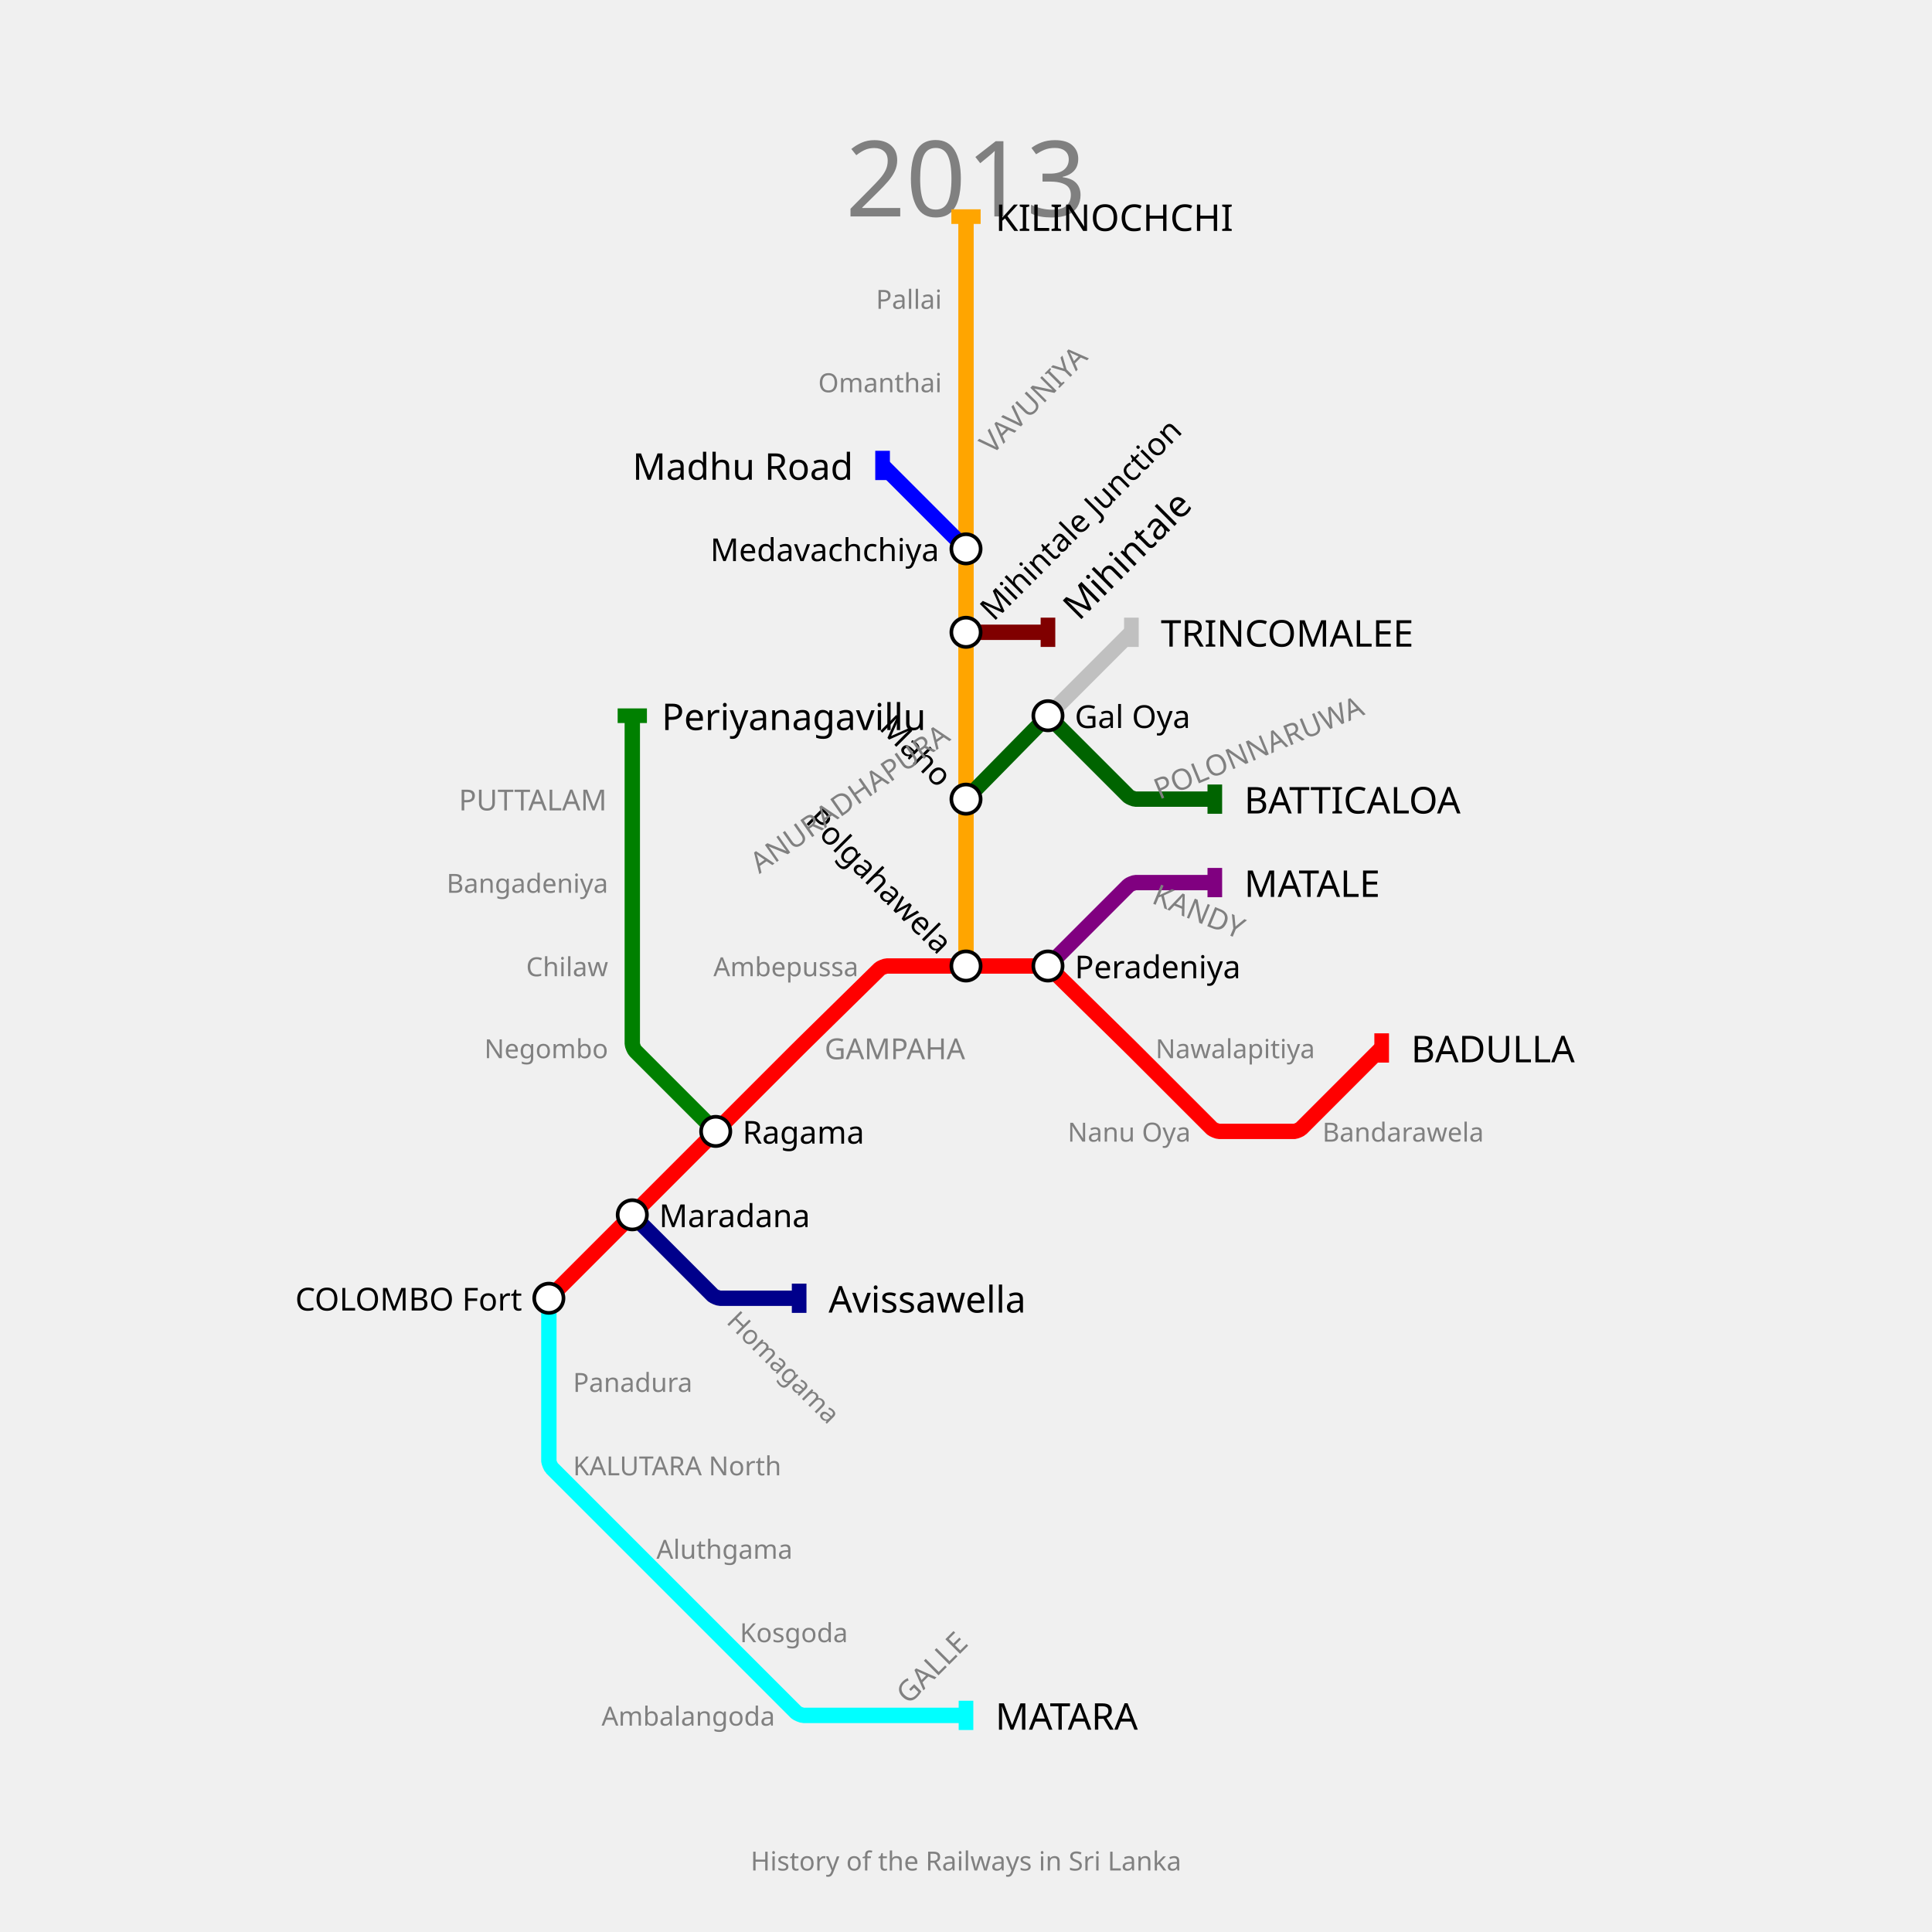
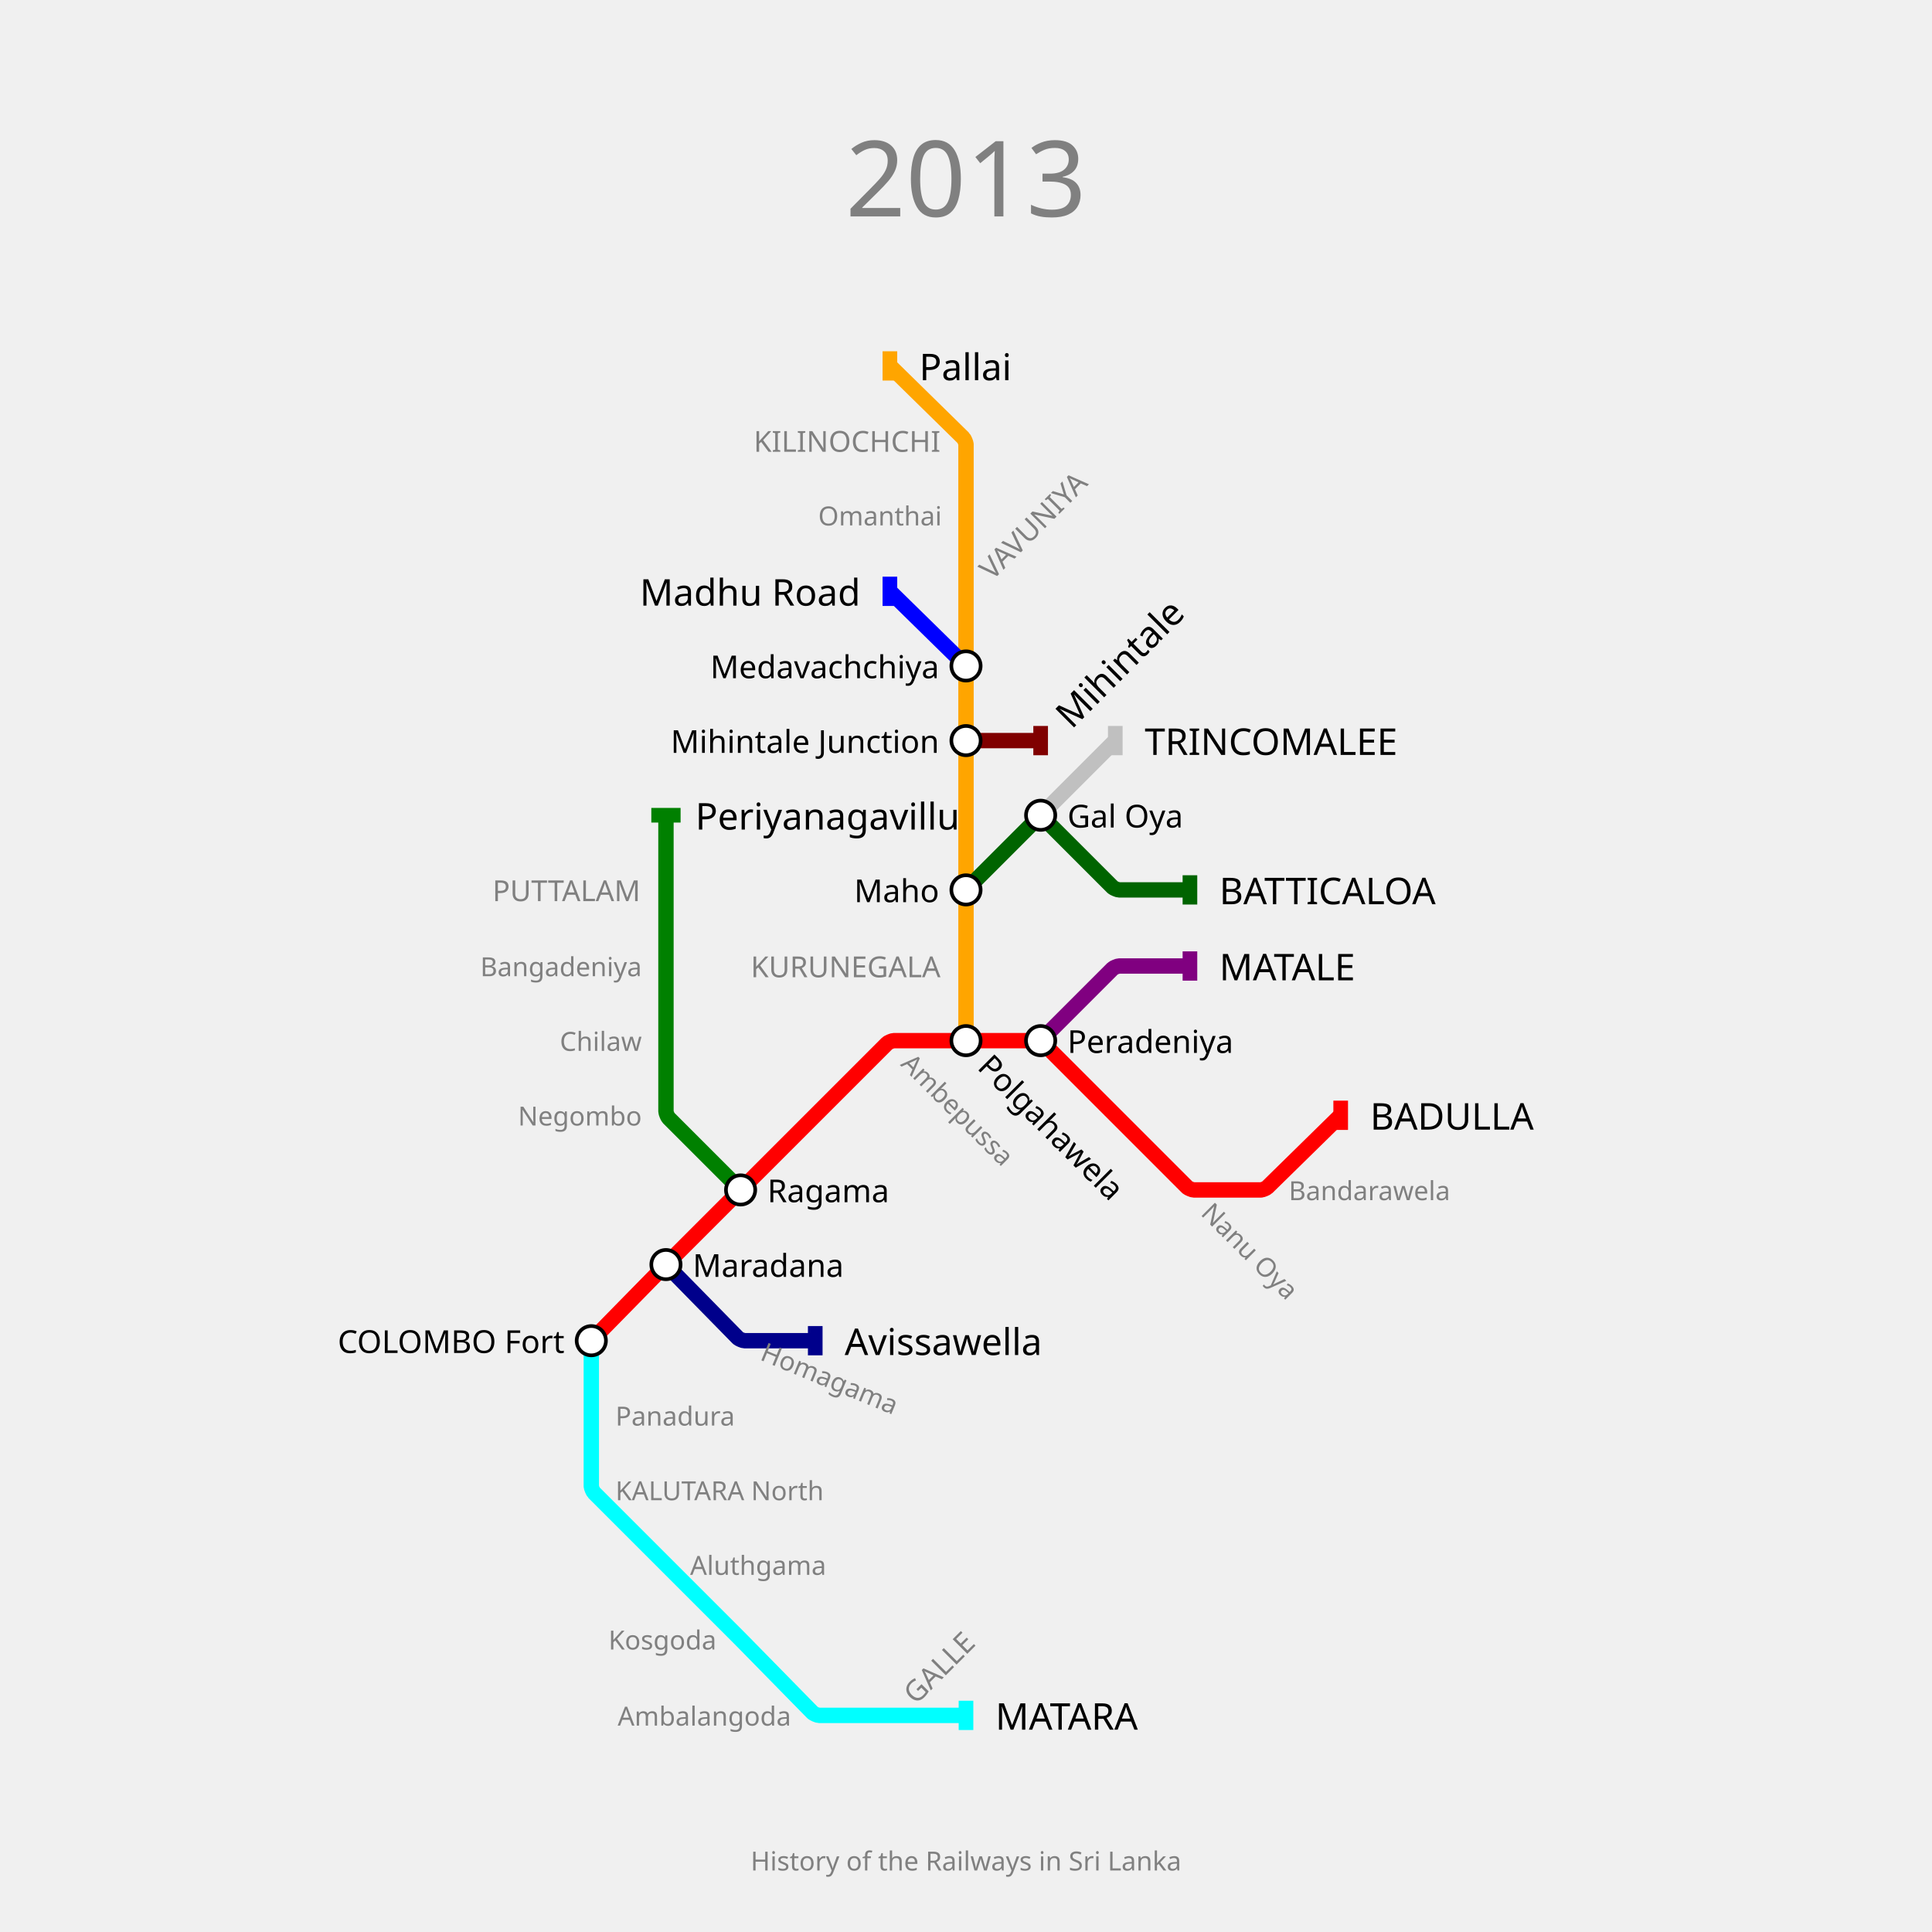
<svg xmlns="http://www.w3.org/2000/svg" width="1320" height="1320" padding="148">
  <text fill="gray" stroke="none" font-size="72" font-family="p22" x="660.0" y="92.0" text-anchor="middle" dominant-baseline="hanging">2013</text>
  <text fill="gray" stroke="none" font-size="18" font-family="p22" x="660.0" y="1264.0" text-anchor="middle" dominant-baseline="text-top">History of the Railways in Sri Lanka</text>
  <g>
-     <path fill="none" stroke-width="10.5" stroke-opacity="1" d="M 375.0,887.0 L 432.0,830.0 L 489.0,773.0 L 543.175,718.825 C 544.117,717.883 547.9,714.133 548.85,713.2 L 600.967,661.997 C 601.645,661.332 604.9,660.0 605.85,660.0 L 660.0,660.0 L 713.2,660.0 C 714.133,660.0 717.332,661.308 717.997,661.962 L 770.25,713.298 C 771.167,714.199 774.817,717.817 775.726,718.726 L 827.985,770.985 C 828.656,771.656 831.9,773.0 832.85,773.0 L 884.293,773.0 C 885.195,773.0 888.276,771.724 888.914,771.086 L 944.0,716.0" stroke="red" />
-     <rect stroke="none" fill-opacity="1" x="939" y="706" width="10" height="20" fill="red" />
+     <path fill="none" stroke-width="10.5" stroke-opacity="1" d="M 404.0,916.0 L 452.475,866.575 C 453.317,865.716 456.7,862.3 457.55,861.45 L 506.0,813.0 L 557.0,762.0 L 606.162,712.838 C 606.774,712.226 609.733,711.0 610.6,711.0 L 660.0,711.0 L 708.45,711.0 C 709.3,711.0 712.202,712.202 712.803,712.803 L 762.0,762.0 L 811.197,811.197 C 811.798,811.798 814.7,813.0 815.55,813.0 L 861.577,813.0 C 862.385,813.0 865.153,811.869 865.73,811.304 L 916.0,762.0" stroke="red" />
+     <rect stroke="none" fill-opacity="1" x="911" y="752" width="10" height="20" fill="red" />
  </g>
  <g>
-     <path fill="none" stroke-width="10.5" stroke-opacity="1" d="M 716.0,660.0 L 770.985,605.015 C 771.656,604.344 774.9,603.0 775.85,603.0 L 830.0,603.0" stroke="purple" />
-     <rect stroke="none" fill-opacity="1" x="825" y="593" width="10" height="20" fill="purple" />
+     <path fill="none" stroke-width="10.5" stroke-opacity="1" d="M 711.0,711.0 L 760.197,661.803 C 760.798,661.202 763.7,660.0 764.55,660.0 L 813.0,660.0" stroke="purple" />
+     <rect stroke="none" fill-opacity="1" x="808" y="650" width="10" height="20" fill="purple" />
  </g>
  <g>
-     <path fill="none" stroke-width="10.5" stroke-opacity="1" d="M 375.0,887.0 L 375.0,944.0 L 375.0,998.15 C 375.0,999.1 376.344,1002.344 377.015,1003.015 L 432.0,1058.0 L 489.0,1115.0 L 543.985,1169.985 C 544.656,1170.656 547.9,1172.0 548.85,1172.0 L 603.0,1172.0 L 660.0,1172.0" stroke="cyan" />
+     <path fill="none" stroke-width="10.5" stroke-opacity="1" d="M 404.0,916.0 L 404.0,967.0 L 404.0,1015.45 C 404.0,1016.3 405.202,1019.202 405.803,1019.803 L 455.0,1069.0 L 503.45,1117.45 C 504.3,1118.3 507.683,1121.716 508.525,1122.575 L 555.214,1170.179 C 555.81,1170.786 558.7,1172.0 559.55,1172.0 L 608.0,1172.0 L 660.0,1172.0" stroke="cyan" />
    <rect stroke="none" fill-opacity="1" x="655" y="1162" width="10" height="20" fill="cyan" />
  </g>
  <g>
-     <path fill="none" stroke-width="10.5" stroke-opacity="1" d="M 660.0,660.0 L 660.0,603.0 L 660.0,546.0 L 660.0,489.0 L 660.0,432.0 L 660.0,375.0 L 660.0,318.0 L 660.0,261.0 L 660.0,204.0 L 660.0,148.0" stroke="orange" />
-     <rect stroke="none" fill-opacity="1" x="650" y="143" width="20" height="10" fill="orange" />
+     <path fill="none" stroke-width="10.5" stroke-opacity="1" d="M 660.0,711.0 L 660.0,660.0 L 660.0,608.0 L 660.0,557.0 L 660.0,506.0 L 660.0,455.0 L 660.0,404.0 L 660.0,352.0 L 660.0,303.55 C 660.0,302.7 658.786,299.81 658.179,299.214 L 608.0,250.0" stroke="orange" />
+     <rect stroke="none" fill-opacity="1" x="603" y="240" width="10" height="20" fill="orange" />
  </g>
  <g>
-     <path fill="none" stroke-width="10.5" stroke-opacity="1" d="M 432.0,830.0 L 486.985,884.985 C 487.656,885.656 490.9,887.0 491.85,887.0 L 546.0,887.0" stroke="darkblue" />
-     <rect stroke="none" fill-opacity="1" x="541" y="877" width="10" height="20" fill="darkblue" />
+     <path fill="none" stroke-width="10.5" stroke-opacity="1" d="M 455.0,864.0 L 504.214,914.179 C 504.81,914.786 507.7,916.0 508.55,916.0 L 557.0,916.0" stroke="darkblue" />
+     <rect stroke="none" fill-opacity="1" x="552" y="906" width="10" height="20" fill="darkblue" />
  </g>
  <g>
-     <path fill="none" stroke-width="10.5" stroke-opacity="1" d="M 489.0,773.0 L 433.98,717.98 C 433.32,717.32 432.0,714.133 432.0,713.2 L 432.0,660.0 L 432.0,603.0 L 432.0,546.0 L 432.0,489.0" stroke="green" />
-     <rect stroke="none" fill-opacity="1" x="422" y="484" width="20" height="10" fill="green" />
+     <path fill="none" stroke-width="10.5" stroke-opacity="1" d="M 506.0,813.0 L 456.803,763.803 C 456.202,763.202 455.0,760.3 455.0,759.45 L 455.0,711.0 L 455.0,660.0 L 455.0,608.0 L 455.0,557.0" stroke="green" />
+     <rect stroke="none" fill-opacity="1" x="445" y="552" width="20" height="10" fill="green" />
  </g>
  <g>
-     <path fill="none" stroke-width="10.5" stroke-opacity="1" d="M 660.0,546.0 L 713.2,491.85 C 714.133,490.9 717.883,490.883 718.825,491.825 L 770.985,543.985 C 771.656,544.656 774.9,546.0 775.85,546.0 L 830.0,546.0" stroke="darkgreen" />
-     <rect stroke="none" fill-opacity="1" x="825" y="536" width="10" height="20" fill="darkgreen" />
+     <path fill="none" stroke-width="10.5" stroke-opacity="1" d="M 660.0,608.0 L 708.45,559.55 C 709.3,558.7 712.7,558.7 713.55,559.55 L 760.197,606.197 C 760.798,606.798 763.7,608.0 764.55,608.0 L 813.0,608.0" stroke="darkgreen" />
+     <rect stroke="none" fill-opacity="1" x="808" y="598" width="10" height="20" fill="darkgreen" />
  </g>
  <g>
-     <path fill="none" stroke-width="10.5" stroke-opacity="1" d="M 716.0,489.0 L 773.0,432.0" stroke="silver" />
-     <rect stroke="none" fill-opacity="1" x="768" y="422" width="10" height="20" fill="silver" />
+     <path fill="none" stroke-width="10.5" stroke-opacity="1" d="M 711.0,557.0 L 762.0,506.0" stroke="silver" />
+     <rect stroke="none" fill-opacity="1" x="757" y="496" width="10" height="20" fill="silver" />
  </g>
  <g>
-     <path fill="none" stroke-width="10.5" stroke-opacity="1" d="M 660.0,432.0 L 716.0,432.0" stroke="maroon" />
-     <rect stroke="none" fill-opacity="1" x="711" y="422" width="10" height="20" fill="maroon" />
+     <path fill="none" stroke-width="10.5" stroke-opacity="1" d="M 660.0,506.0 L 711.0,506.0" stroke="maroon" />
+     <rect stroke="none" fill-opacity="1" x="706" y="496" width="10" height="20" fill="maroon" />
  </g>
  <g>
-     <path fill="none" stroke-width="10.5" stroke-opacity="1" d="M 660.0,375.0 L 603.0,318.0" stroke="blue" />
-     <rect stroke="none" fill-opacity="1" x="598" y="308" width="10" height="20" fill="blue" />
+     <path fill="none" stroke-width="10.5" stroke-opacity="1" d="M 660.0,455.0 L 608.0,404.0" stroke="blue" />
+     <rect stroke="none" fill-opacity="1" x="603" y="394" width="10" height="20" fill="blue" />
  </g>
  <g>
-     <text fill="black" stroke="none" font-size="25.2" font-family="p22" font-weight="100" text-anchor="start" dominant-baseline="central" x="964.1" y="716" transform="translate(944,716) rotate(0) translate(-944,-716)">BADULLA</text>
+     <text fill="black" stroke="none" font-size="25.2" font-family="p22" font-weight="100" text-anchor="start" dominant-baseline="central" x="936.1" y="762" transform="translate(916,762) rotate(0) translate(-916,-762)">BADULLA</text>
  </g>
  <g>
-     <text fill="black" stroke="none" font-size="25.2" font-family="p22" font-weight="100" text-anchor="start" dominant-baseline="central" x="850.1" y="603" transform="translate(830,603) rotate(0) translate(-830,-603)">MATALE</text>
+     <text fill="black" stroke="none" font-size="25.2" font-family="p22" font-weight="100" text-anchor="start" dominant-baseline="central" x="833.1" y="660" transform="translate(813,660) rotate(0) translate(-813,-660)">MATALE</text>
  </g>
  <g>
    <text fill="black" stroke="none" font-size="25.2" font-family="p22" font-weight="100" text-anchor="start" dominant-baseline="central" x="680.1" y="1172" transform="translate(660,1172) rotate(0) translate(-660,-1172)">MATARA</text>
  </g>
  <g>
-     <text fill="black" stroke="none" font-size="25.2" font-family="p22" font-weight="100" text-anchor="start" dominant-baseline="central" x="680.1" y="148" transform="translate(660,148) rotate(0) translate(-660,-148)">KILINOCHCHI</text>
+     <text fill="black" stroke="none" font-size="25.2" font-family="p22" font-weight="100" text-anchor="start" dominant-baseline="central" x="628.1" y="250" transform="translate(608,250) rotate(0) translate(-608,-250)">Pallai</text>
  </g>
  <g>
-     <text fill="black" stroke="none" font-size="25.2" font-family="p22" font-weight="100" text-anchor="start" dominant-baseline="central" x="566.1" y="887" transform="translate(546,887) rotate(0) translate(-546,-887)">Avissawella</text>
+     <text fill="black" stroke="none" font-size="25.2" font-family="p22" font-weight="100" text-anchor="start" dominant-baseline="central" x="577.1" y="916" transform="translate(557,916) rotate(0) translate(-557,-916)">Avissawella</text>
  </g>
  <g>
-     <text fill="black" stroke="none" font-size="25.2" font-family="p22" font-weight="100" text-anchor="start" dominant-baseline="central" x="452.1" y="489" transform="translate(432,489) rotate(0) translate(-432,-489)">Periyanagavillu</text>
+     <text fill="black" stroke="none" font-size="25.2" font-family="p22" font-weight="100" text-anchor="start" dominant-baseline="central" x="475.1" y="557" transform="translate(455,557) rotate(0) translate(-455,-557)">Periyanagavillu</text>
  </g>
  <g>
-     <text fill="black" stroke="none" font-size="25.2" font-family="p22" font-weight="100" text-anchor="start" dominant-baseline="central" x="850.1" y="546" transform="translate(830,546) rotate(0) translate(-830,-546)">BATTICALOA</text>
+     <text fill="black" stroke="none" font-size="25.2" font-family="p22" font-weight="100" text-anchor="start" dominant-baseline="central" x="833.1" y="608" transform="translate(813,608) rotate(0) translate(-813,-608)">BATTICALOA</text>
  </g>
  <g>
-     <text fill="black" stroke="none" font-size="25.2" font-family="p22" font-weight="100" text-anchor="start" dominant-baseline="central" x="793.1" y="432" transform="translate(773,432) rotate(0) translate(-773,-432)">TRINCOMALEE</text>
+     <text fill="black" stroke="none" font-size="25.2" font-family="p22" font-weight="100" text-anchor="start" dominant-baseline="central" x="782.1" y="506" transform="translate(762,506) rotate(0) translate(-762,-506)">TRINCOMALEE</text>
  </g>
  <g>
-     <text fill="black" stroke="none" font-size="25.2" font-family="p22" font-weight="100" text-anchor="start" dominant-baseline="central" x="736.1" y="432" transform="translate(716,432) rotate(-45) translate(-716,-432)">Mihintale</text>
+     <text fill="black" stroke="none" font-size="25.2" font-family="p22" font-weight="100" text-anchor="start" dominant-baseline="central" x="731.1" y="506" transform="translate(711,506) rotate(-45) translate(-711,-506)">Mihintale</text>
  </g>
  <g>
-     <text fill="black" stroke="none" font-size="25.2" font-family="p22" font-weight="100" text-anchor="end" dominant-baseline="central" x="582.9" y="318" transform="translate(603,318) rotate(0) translate(-603,-318)">Madhu Road</text>
+     <text fill="black" stroke="none" font-size="25.2" font-family="p22" font-weight="100" text-anchor="end" dominant-baseline="central" x="587.9" y="404" transform="translate(608,404) rotate(0) translate(-608,-404)">Madhu Road</text>
  </g>
  <g>
-     <circle r="10" fill="white" stroke="black" stroke-width="2.5" cx="375" cy="887" />
-     <text fill="black" stroke="none" font-size="21.6" font-family="p22" font-weight="100" text-anchor="end" dominant-baseline="central" x="356.7" y="887" transform="translate(375,887) rotate(0) translate(-375,-887)">COLOMBO Fort</text>
+     <circle r="10" fill="white" stroke="black" stroke-width="2.5" cx="404" cy="916" />
+     <text fill="black" stroke="none" font-size="21.6" font-family="p22" font-weight="100" text-anchor="end" dominant-baseline="central" x="385.7" y="916" transform="translate(404,916) rotate(0) translate(-404,-916)">COLOMBO Fort</text>
  </g>
  <g>
-     <circle r="10" fill="white" stroke="black" stroke-width="2.5" cx="432" cy="830" />
-     <text fill="black" stroke="none" font-size="21.6" font-family="p22" font-weight="100" text-anchor="start" dominant-baseline="central" x="450.3" y="830" transform="translate(432,830) rotate(0) translate(-432,-830)">Maradana</text>
+     <circle r="10" fill="white" stroke="black" stroke-width="2.5" cx="455" cy="864" />
+     <text fill="black" stroke="none" font-size="21.6" font-family="p22" font-weight="100" text-anchor="start" dominant-baseline="central" x="473.3" y="864" transform="translate(455,864) rotate(0) translate(-455,-864)">Maradana</text>
  </g>
  <g>
-     <circle r="10" fill="white" stroke="black" stroke-width="2.5" cx="489" cy="773" />
-     <text fill="black" stroke="none" font-size="21.6" font-family="p22" font-weight="100" text-anchor="start" dominant-baseline="central" x="507.3" y="773" transform="translate(489,773) rotate(0) translate(-489,-773)">Ragama</text>
+     <circle r="10" fill="white" stroke="black" stroke-width="2.5" cx="506" cy="813" />
+     <text fill="black" stroke="none" font-size="21.6" font-family="p22" font-weight="100" text-anchor="start" dominant-baseline="central" x="524.3" y="813" transform="translate(506,813) rotate(0) translate(-506,-813)">Ragama</text>
  </g>
  <g>
-     <circle r="10" fill="white" stroke="black" stroke-width="2.5" cx="660" cy="660" />
-     <text fill="black" stroke="none" font-size="21.6" font-family="p22" font-weight="100" text-anchor="end" dominant-baseline="central" x="641.7" y="660" transform="translate(660,660) rotate(45) translate(-660,-660)">Polgahawela</text>
+     <circle r="10" fill="white" stroke="black" stroke-width="2.5" cx="660" cy="711" />
+     <text fill="black" stroke="none" font-size="21.6" font-family="p22" font-weight="100" text-anchor="start" dominant-baseline="central" x="678.3" y="711" transform="translate(660,711) rotate(-315) translate(-660,-711)">Polgahawela</text>
  </g>
  <g>
-     <circle r="10" fill="white" stroke="black" stroke-width="2.5" cx="716" cy="660" />
-     <text fill="black" stroke="none" font-size="21.6" font-family="p22" font-weight="100" text-anchor="start" dominant-baseline="central" x="734.3" y="660" transform="translate(716,660) rotate(0) translate(-716,-660)">Peradeniya</text>
+     <circle r="10" fill="white" stroke="black" stroke-width="2.5" cx="711" cy="711" />
+     <text fill="black" stroke="none" font-size="21.6" font-family="p22" font-weight="100" text-anchor="start" dominant-baseline="central" x="729.3" y="711" transform="translate(711,711) rotate(0) translate(-711,-711)">Peradeniya</text>
  </g>
  <g>
-     <circle r="10" fill="white" stroke="black" stroke-width="2.5" cx="660" cy="546" />
-     <text fill="black" stroke="none" font-size="21.6" font-family="p22" font-weight="100" text-anchor="end" dominant-baseline="central" x="641.7" y="546" transform="translate(660,546) rotate(45) translate(-660,-546)">Maho</text>
+     <circle r="10" fill="white" stroke="black" stroke-width="2.5" cx="660" cy="608" />
+     <text fill="black" stroke="none" font-size="21.6" font-family="p22" font-weight="100" text-anchor="end" dominant-baseline="central" x="641.7" y="608" transform="translate(660,608) rotate(0) translate(-660,-608)">Maho</text>
  </g>
  <g>
-     <circle r="10" fill="white" stroke="black" stroke-width="2.5" cx="660" cy="432" />
-     <text fill="black" stroke="none" font-size="21.6" font-family="p22" font-weight="100" text-anchor="start" dominant-baseline="central" x="678.3" y="432" transform="translate(660,432) rotate(-45) translate(-660,-432)">Mihintale Junction</text>
+     <circle r="10" fill="white" stroke="black" stroke-width="2.5" cx="660" cy="506" />
+     <text fill="black" stroke="none" font-size="21.6" font-family="p22" font-weight="100" text-anchor="end" dominant-baseline="central" x="641.7" y="506" transform="translate(660,506) rotate(0) translate(-660,-506)">Mihintale Junction</text>
  </g>
  <g>
-     <circle r="10" fill="white" stroke="black" stroke-width="2.5" cx="660" cy="375" />
-     <text fill="black" stroke="none" font-size="21.6" font-family="p22" font-weight="100" text-anchor="end" dominant-baseline="central" x="641.7" y="375" transform="translate(660,375) rotate(0) translate(-660,-375)">Medavachchiya</text>
+     <circle r="10" fill="white" stroke="black" stroke-width="2.5" cx="660" cy="455" />
+     <text fill="black" stroke="none" font-size="21.6" font-family="p22" font-weight="100" text-anchor="end" dominant-baseline="central" x="641.7" y="455" transform="translate(660,455) rotate(0) translate(-660,-455)">Medavachchiya</text>
  </g>
  <g>
-     <circle r="10" fill="white" stroke="black" stroke-width="2.5" cx="716" cy="489" />
-     <text fill="black" stroke="none" font-size="21.6" font-family="p22" font-weight="100" text-anchor="start" dominant-baseline="central" x="734.3" y="489" transform="translate(716,489) rotate(0) translate(-716,-489)">Gal Oya</text>
+     <circle r="10" fill="white" stroke="black" stroke-width="2.5" cx="711" cy="557" />
+     <text fill="black" stroke="none" font-size="21.6" font-family="p22" font-weight="100" text-anchor="start" dominant-baseline="central" x="729.3" y="557" transform="translate(711,557) rotate(0) translate(-711,-557)">Gal Oya</text>
+   </g>
+   <g />
+   <g />
+   <g>
+     <text fill="gray" stroke="none" font-size="19.8" font-family="p22" font-weight="100" text-anchor="start" dominant-baseline="central" x="625.4" y="1172" transform="translate(608,1172) rotate(-45) translate(-608,-1172)">GALLE</text>
  </g>
  <g>
-     <text fill="gray" stroke="none" font-size="19.8" font-family="p22" font-weight="100" text-anchor="start" dominant-baseline="central" x="563.4" y="716" transform="translate(546,716) rotate(0) translate(-546,-716)">GAMPAHA</text>
-   </g>
-   <g>
-     <text fill="gray" stroke="none" font-size="19.8" font-family="p22" font-weight="100" text-anchor="start" dominant-baseline="central" x="790.4" y="603" transform="translate(773,603) rotate(-337.5) translate(-773,-603)">KANDY</text>
-   </g>
-   <g>
-     <text fill="gray" stroke="none" font-size="19.8" font-family="p22" font-weight="100" text-anchor="start" dominant-baseline="central" x="620.4" y="1172" transform="translate(603,1172) rotate(-45) translate(-603,-1172)">GALLE</text>
+     <text fill="gray" stroke="none" font-size="19.8" font-family="p22" font-weight="100" text-anchor="end" dominant-baseline="central" x="642.6" y="660" transform="translate(660,660) rotate(0) translate(-660,-660)">KURUNEGALA</text>
  </g>
  <g />
  <g>
-     <text fill="gray" stroke="none" font-size="19.8" font-family="p22" font-weight="100" text-anchor="end" dominant-baseline="central" x="642.6" y="489" transform="translate(660,489) rotate(-35) translate(-660,-489)">ANURADHAPURA</text>
+     <text fill="gray" stroke="none" font-size="19.8" font-family="p22" font-weight="100" text-anchor="start" dominant-baseline="central" x="677.4" y="404" transform="translate(660,404) rotate(-45) translate(-660,-404)">VAVUNIYA</text>
  </g>
  <g>
-     <text fill="gray" stroke="none" font-size="19.8" font-family="p22" font-weight="100" text-anchor="start" dominant-baseline="central" x="677.4" y="318" transform="translate(660,318) rotate(-45) translate(-660,-318)">VAVUNIYA</text>
+     <text fill="gray" stroke="none" font-size="19.8" font-family="p22" font-weight="100" text-anchor="end" dominant-baseline="central" x="642.6" y="301" transform="translate(660,301) rotate(0) translate(-660,-301)">KILINOCHCHI</text>
  </g>
  <g>
-     <text fill="gray" stroke="none" font-size="19.8" font-family="p22" font-weight="100" text-anchor="end" dominant-baseline="central" x="414.6" y="546" transform="translate(432,546) rotate(0) translate(-432,-546)">PUTTALAM</text>
+     <text fill="gray" stroke="none" font-size="19.8" font-family="p22" font-weight="100" text-anchor="end" dominant-baseline="central" x="437.6" y="608" transform="translate(455,608) rotate(0) translate(-455,-608)">PUTTALAM</text>
+   </g>
+   <g />
+   <g>
+     <text fill="gray" stroke="none" font-size="18" font-family="p22" font-weight="100" text-anchor="start" dominant-baseline="central" x="624.5" y="711" transform="translate(608,711) rotate(-315) translate(-608,-711)">Ambepussa</text>
+   </g>
+   <g />
+   <g>
+     <text fill="gray" stroke="none" font-size="18" font-family="p22" font-weight="100" text-anchor="start" dominant-baseline="central" x="829.5" y="813" transform="translate(813,813) rotate(-315) translate(-813,-813)">Nanu Oya</text>
  </g>
  <g>
-     <text fill="gray" stroke="none" font-size="19.8" font-family="p22" font-weight="100" text-anchor="start" dominant-baseline="central" x="790.4" y="546" transform="translate(773,546) rotate(-22.5) translate(-773,-546)">POLONNARUWA</text>
+     <text fill="gray" stroke="none" font-size="18" font-family="p22" font-weight="100" text-anchor="start" dominant-baseline="central" x="880.5" y="813" transform="translate(864,813) rotate(0) translate(-864,-813)">Bandarawela</text>
  </g>
  <g>
-     <text fill="gray" stroke="none" font-size="18" font-family="p22" font-weight="100" text-anchor="end" dominant-baseline="central" x="586.5" y="660" transform="translate(603,660) rotate(0) translate(-603,-660)">Ambepussa</text>
+     <text fill="gray" stroke="none" font-size="18" font-family="p22" font-weight="100" text-anchor="start" dominant-baseline="central" x="420.5" y="967" transform="translate(404,967) rotate(0) translate(-404,-967)">Panadura</text>
  </g>
  <g>
-     <text fill="gray" stroke="none" font-size="18" font-family="p22" font-weight="100" text-anchor="start" dominant-baseline="central" x="789.5" y="716" transform="translate(773,716) rotate(0) translate(-773,-716)">Nawalapitiya</text>
+     <text fill="gray" stroke="none" font-size="18" font-family="p22" font-weight="100" text-anchor="start" dominant-baseline="central" x="420.5" y="1018" transform="translate(404,1018) rotate(0) translate(-404,-1018)">KALUTARA North</text>
  </g>
  <g>
-     <text fill="gray" stroke="none" font-size="18" font-family="p22" font-weight="100" text-anchor="end" dominant-baseline="central" x="813.5" y="773" transform="translate(830,773) rotate(0) translate(-830,-773)">Nanu Oya</text>
+     <text fill="gray" stroke="none" font-size="18" font-family="p22" font-weight="100" text-anchor="start" dominant-baseline="central" x="471.5" y="1069" transform="translate(455,1069) rotate(0) translate(-455,-1069)">Aluthgama</text>
  </g>
  <g>
-     <text fill="gray" stroke="none" font-size="18" font-family="p22" font-weight="100" text-anchor="start" dominant-baseline="central" x="903.5" y="773" transform="translate(887,773) rotate(0) translate(-887,-773)">Bandarawela</text>
+     <text fill="gray" stroke="none" font-size="18" font-family="p22" font-weight="100" text-anchor="end" dominant-baseline="central" x="489.5" y="1120" transform="translate(506,1120) rotate(0) translate(-506,-1120)">Kosgoda</text>
  </g>
  <g>
-     <text fill="gray" stroke="none" font-size="18" font-family="p22" font-weight="100" text-anchor="start" dominant-baseline="central" x="391.5" y="944" transform="translate(375,944) rotate(0) translate(-375,-944)">Panadura</text>
+     <text fill="gray" stroke="none" font-size="18" font-family="p22" font-weight="100" text-anchor="end" dominant-baseline="central" x="540.5" y="1172" transform="translate(557,1172) rotate(0) translate(-557,-1172)">Ambalangoda</text>
  </g>
  <g>
-     <text fill="gray" stroke="none" font-size="18" font-family="p22" font-weight="100" text-anchor="start" dominant-baseline="central" x="391.5" y="1001" transform="translate(375,1001) rotate(0) translate(-375,-1001)">KALUTARA North</text>
+     <text fill="gray" stroke="none" font-size="18" font-family="p22" font-weight="100" text-anchor="end" dominant-baseline="central" x="643.5" y="352" transform="translate(660,352) rotate(0) translate(-660,-352)">Omanthai</text>
  </g>
  <g>
-     <text fill="gray" stroke="none" font-size="18" font-family="p22" font-weight="100" text-anchor="start" dominant-baseline="central" x="448.5" y="1058" transform="translate(432,1058) rotate(0) translate(-432,-1058)">Aluthgama</text>
+     <text fill="gray" stroke="none" font-size="18" font-family="p22" font-weight="100" text-anchor="start" dominant-baseline="central" x="522.5" y="916" transform="translate(506,916) rotate(-337.5) translate(-506,-916)">Homagama</text>
  </g>
  <g>
-     <text fill="gray" stroke="none" font-size="18" font-family="p22" font-weight="100" text-anchor="start" dominant-baseline="central" x="505.5" y="1115" transform="translate(489,1115) rotate(0) translate(-489,-1115)">Kosgoda</text>
+     <text fill="gray" stroke="none" font-size="18" font-family="p22" font-weight="100" text-anchor="end" dominant-baseline="central" x="438.5" y="762" transform="translate(455,762) rotate(0) translate(-455,-762)">Negombo</text>
  </g>
  <g>
-     <text fill="gray" stroke="none" font-size="18" font-family="p22" font-weight="100" text-anchor="end" dominant-baseline="central" x="529.5" y="1172" transform="translate(546,1172) rotate(0) translate(-546,-1172)">Ambalangoda</text>
+     <text fill="gray" stroke="none" font-size="18" font-family="p22" font-weight="100" text-anchor="end" dominant-baseline="central" x="438.5" y="711" transform="translate(455,711) rotate(0) translate(-455,-711)">Chilaw</text>
  </g>
  <g>
-     <text fill="gray" stroke="none" font-size="18" font-family="p22" font-weight="100" text-anchor="end" dominant-baseline="central" x="643.5" y="261" transform="translate(660,261) rotate(0) translate(-660,-261)">Omanthai</text>
-   </g>
-   <g>
-     <text fill="gray" stroke="none" font-size="18" font-family="p22" font-weight="100" text-anchor="end" dominant-baseline="central" x="643.5" y="204" transform="translate(660,204) rotate(0) translate(-660,-204)">Pallai</text>
-   </g>
-   <g>
-     <text fill="gray" stroke="none" font-size="18" font-family="p22" font-weight="100" text-anchor="start" dominant-baseline="central" x="505.5" y="887" transform="translate(489,887) rotate(-315) translate(-489,-887)">Homagama</text>
-   </g>
-   <g>
-     <text fill="gray" stroke="none" font-size="18" font-family="p22" font-weight="100" text-anchor="end" dominant-baseline="central" x="415.5" y="716" transform="translate(432,716) rotate(0) translate(-432,-716)">Negombo</text>
-   </g>
-   <g>
-     <text fill="gray" stroke="none" font-size="18" font-family="p22" font-weight="100" text-anchor="end" dominant-baseline="central" x="415.5" y="660" transform="translate(432,660) rotate(0) translate(-432,-660)">Chilaw</text>
-   </g>
-   <g>
-     <text fill="gray" stroke="none" font-size="18" font-family="p22" font-weight="100" text-anchor="end" dominant-baseline="central" x="415.5" y="603" transform="translate(432,603) rotate(0) translate(-432,-603)">Bangadeniya</text>
+     <text fill="gray" stroke="none" font-size="18" font-family="p22" font-weight="100" text-anchor="end" dominant-baseline="central" x="438.5" y="660" transform="translate(455,660) rotate(0) translate(-455,-660)">Bangadeniya</text>
  </g>
</svg>
